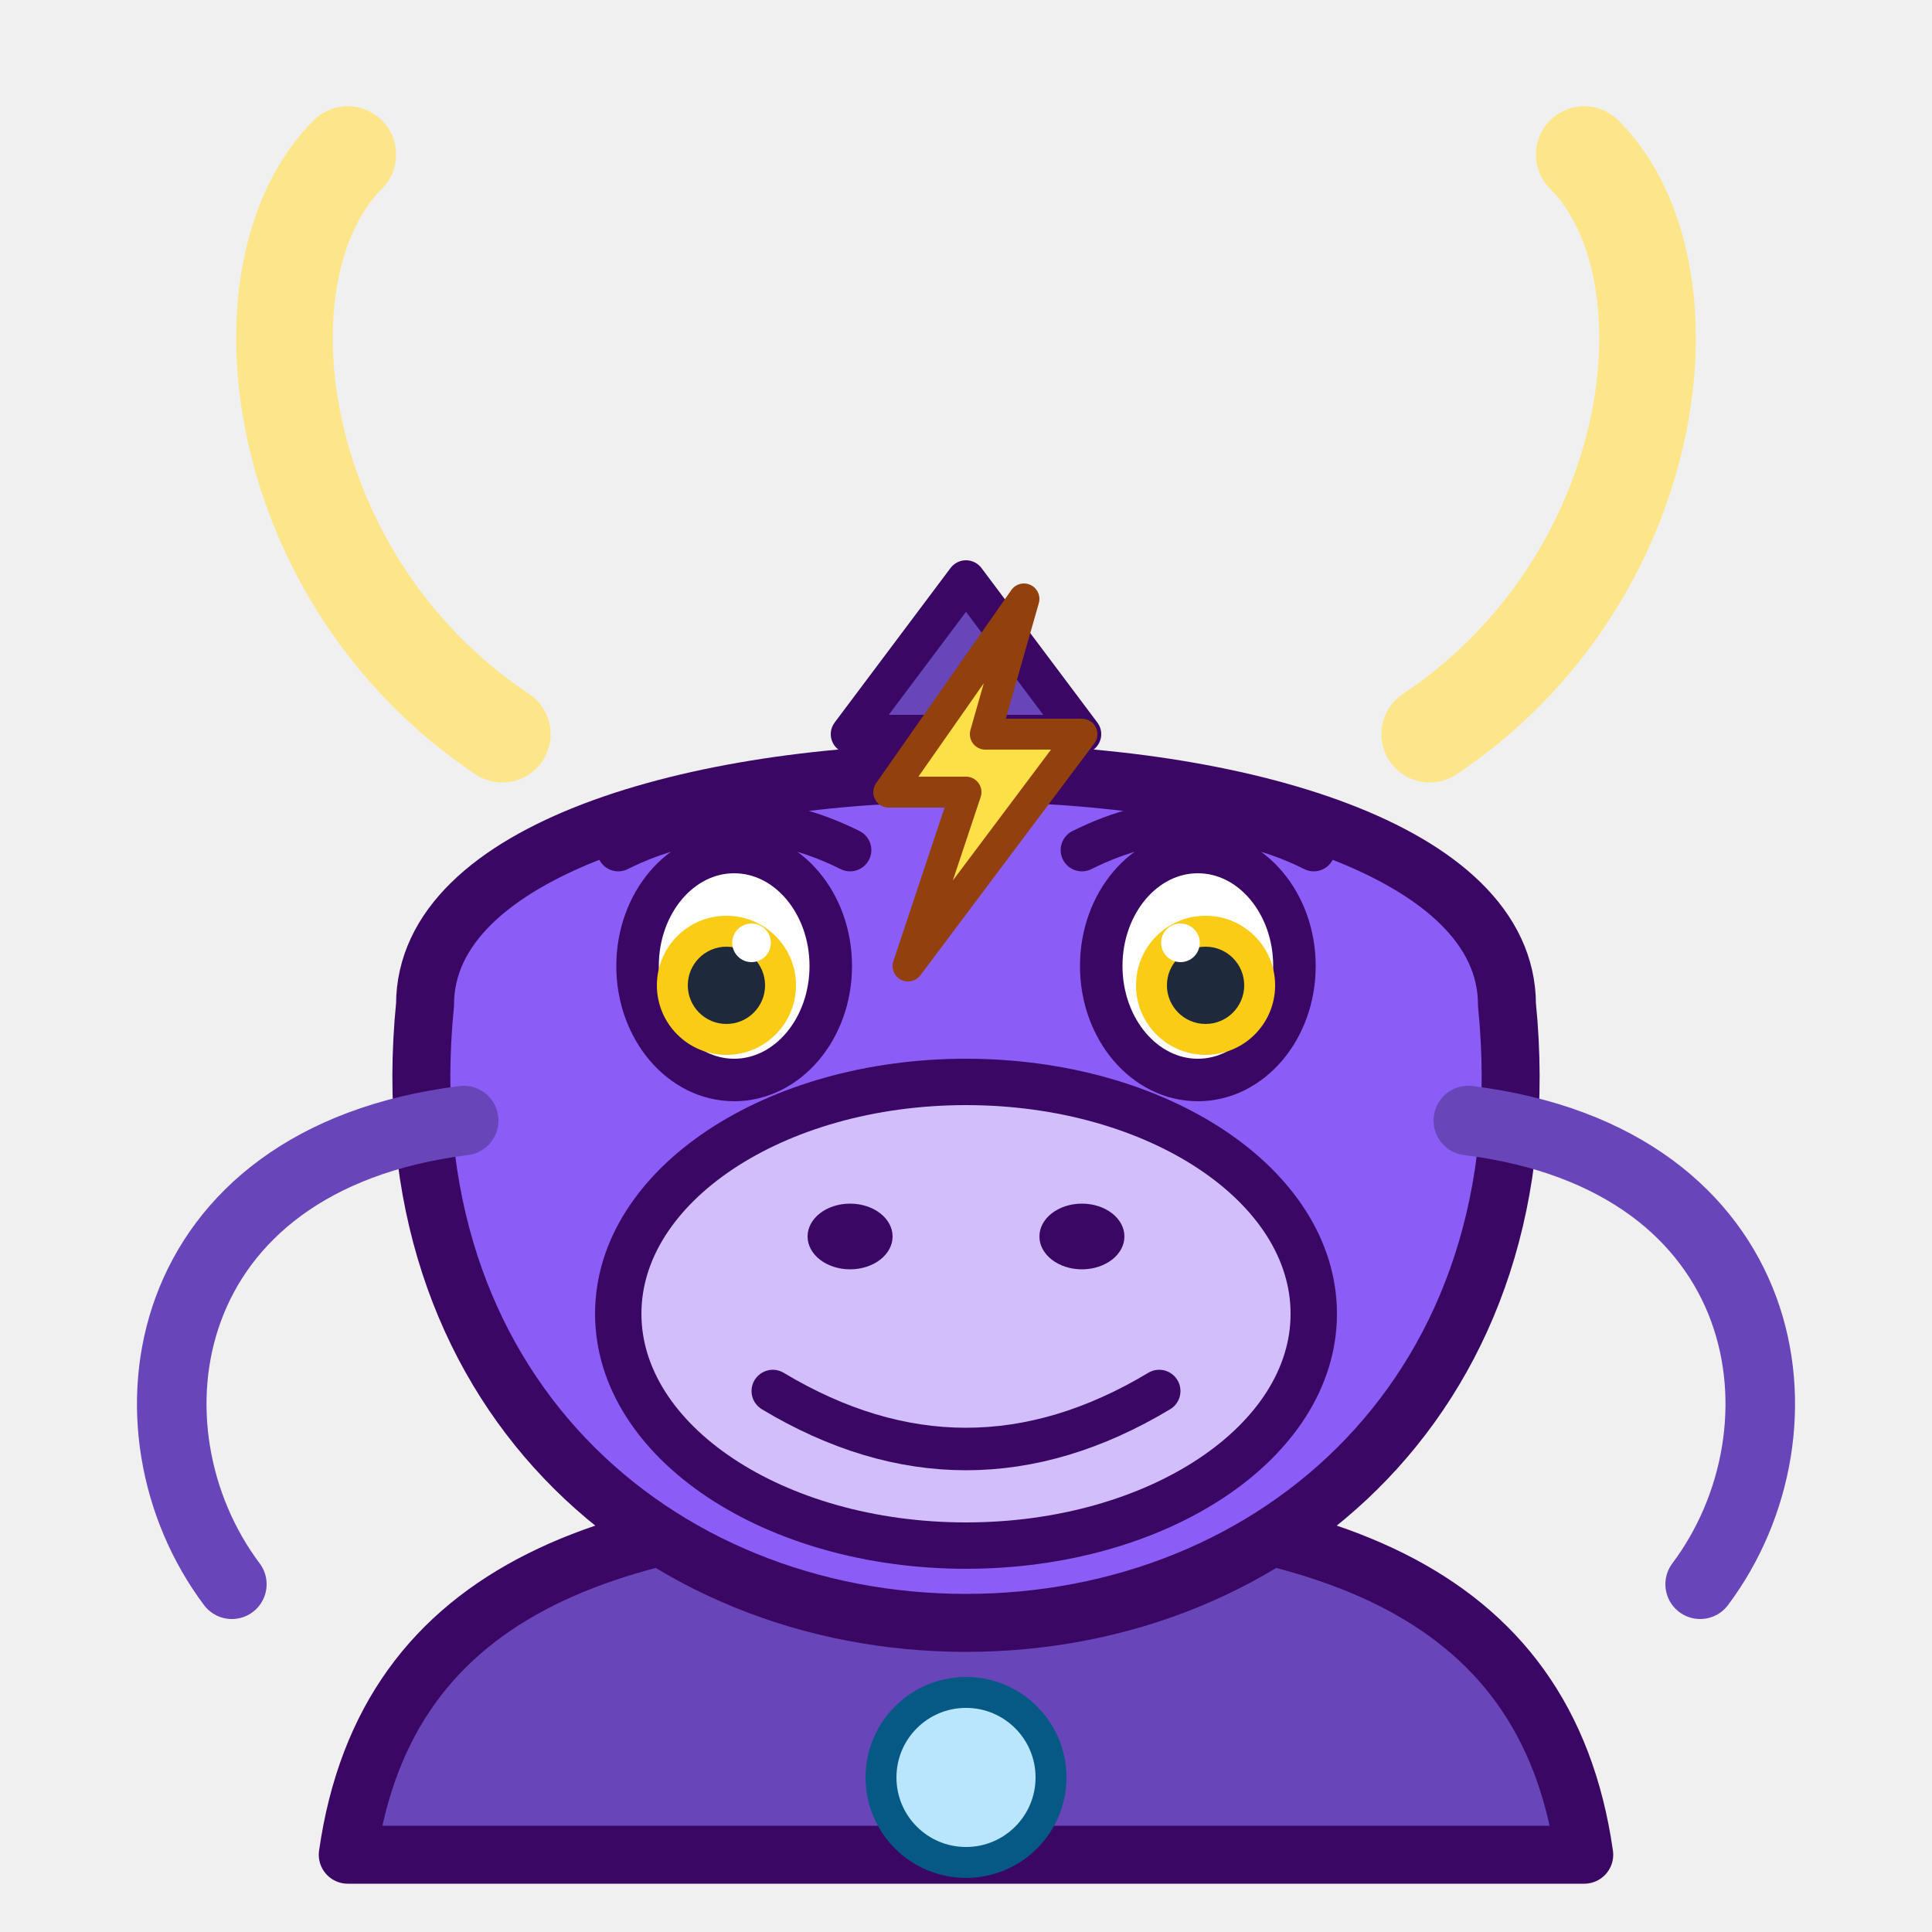
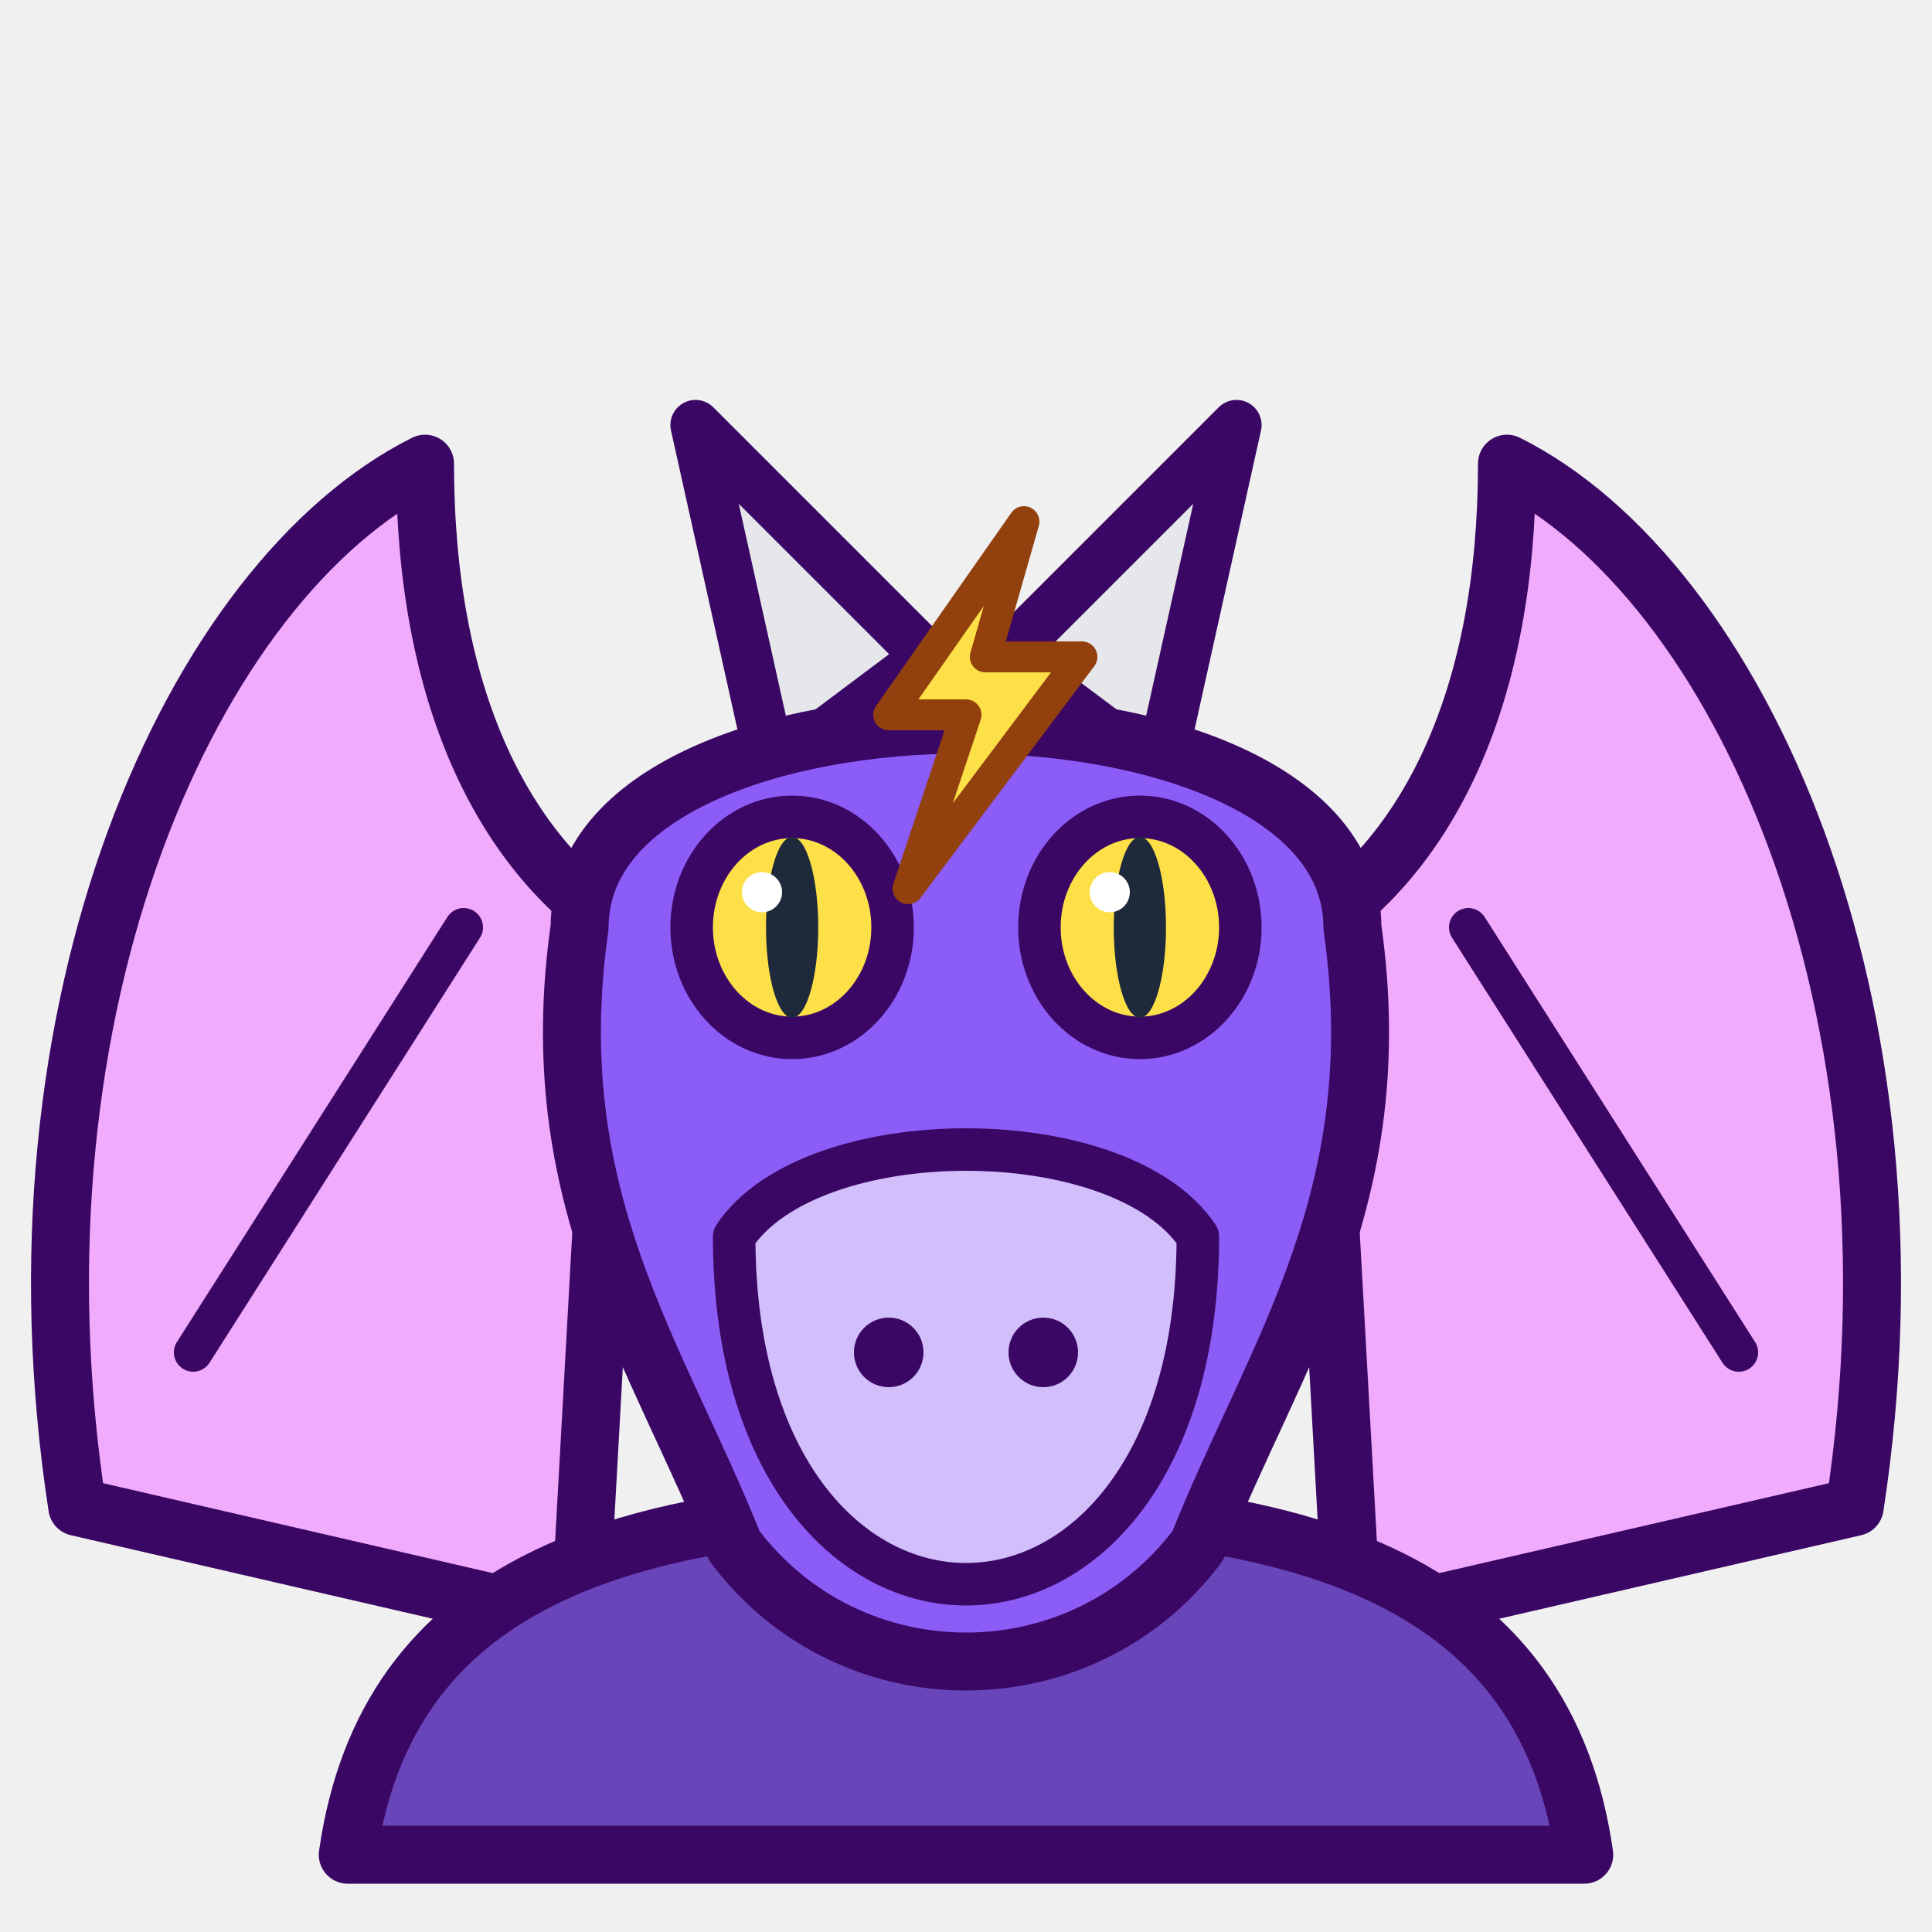
<svg xmlns="http://www.w3.org/2000/svg" viewBox="0 0 100 100" width="100%" height="100%">
+   <path d="M 4 78 C 0 52 10 30 22 24 C 22 36 26 44 32 48 L 30 84 Z" fill="#F0ABFC" stroke="#3B0764" stroke-width="3" stroke-linejoin="round" stroke-linecap="round" />
+   <path d="M 96 78 C 100 52 90 30 78 24 C 78 36 74 44 68 48 L 70 84 Z" fill="#F0ABFC" stroke="#3B0764" stroke-width="3" stroke-linejoin="round" stroke-linecap="round" />
+   <path d="M 10 70 L 24 48 M 90 70 L 76 48" stroke="#3B0764" stroke-width="2" stroke-linecap="round" />
  <path d="M 18 96 C 20 82 32 78 50 78 C 68 78 80 82 82 96 Z" fill="#6845b9" stroke="#3B0764" stroke-width="3" stroke-linejoin="round" stroke-linecap="round" />
-   <path d="M 26 38 C 14 30 12 14 18 8 M 74 38 C 86 30 88 14 82 8" fill="none" stroke="#FDE68A" stroke-width="5" stroke-linecap="round" />
-   <path d="M 22 52 C 22 36 78 36 78 52 C 80 72 66 84 50 84 C 34 84 20 72 22 52 Z" fill="#8B5CF6" stroke="#3B0764" stroke-width="3" stroke-linejoin="round" stroke-linecap="round" />
-   <path d="M 24 58 C 8 60 6 74 12 82 M 76 58 C 92 60 94 74 88 82" fill="none" stroke="#6845b9" stroke-width="3.6" stroke-linecap="round" />
-   <ellipse cx="50" cy="68" rx="18" ry="12" fill="#d1befb" stroke="#3B0764" stroke-width="2.4" stroke-linejoin="round" stroke-linecap="round" />
-   <ellipse cx="44" cy="64" rx="2.2" ry="1.7" fill="#3B0764" />
-   <ellipse cx="56" cy="64" rx="2.2" ry="1.7" fill="#3B0764" />
-   <path d="M 40 72 Q 50 78 60 72" fill="none" stroke="#3B0764" stroke-width="2.2" stroke-linecap="round" />
-   <circle cx="50" cy="92" r="4.4" fill="#BAE6FD" stroke="#075985" stroke-width="1.6" />
-   <ellipse cx="38" cy="50" rx="5" ry="5.9" fill="#FFFFFF" stroke="#3B0764" stroke-width="2.2" stroke-linejoin="round" stroke-linecap="round" />
-   <circle cx="37.6" cy="51" r="3.6" fill="#FACC15" />
-   <circle cx="37.6" cy="51" r="2" fill="#1E293B" />
-   <circle cx="38.9" cy="48.8" r="1" fill="#FFFFFF" />
-   <path d="M 32 44 Q 38 41 44 44" fill="none" stroke="#3B0764" stroke-width="2.2" stroke-linejoin="round" stroke-linecap="round" />
-   <ellipse cx="62" cy="50" rx="5" ry="5.9" fill="#FFFFFF" stroke="#3B0764" stroke-width="2.2" stroke-linejoin="round" stroke-linecap="round" />
-   <circle cx="62.4" cy="51" r="3.6" fill="#FACC15" />
-   <circle cx="62.4" cy="51" r="2" fill="#1E293B" />
-   <circle cx="61.1" cy="48.8" r="1" fill="#FFFFFF" />
-   <path d="M 56 44 Q 62 41 68 44" fill="none" stroke="#3B0764" stroke-width="2.2" stroke-linejoin="round" stroke-linecap="round" />
-   <path d="M 44 38 L 50 30 L 56 38 Z" fill="#6845b9" stroke="#3B0764" stroke-width="2" stroke-linejoin="round" stroke-linecap="round" />
-   <polygon points="53,31 46,41 50,41 47,50 56,38 51,38" fill="#FDE047" stroke="#92400E" stroke-width="1.6" stroke-linejoin="round" />
+   <path d="M 40 40 L 36 22 L 48 34 Z M 60 40 L 64 22 L 52 34 Z" fill="#E5E7EB" stroke="#3B0764" stroke-width="2.6" stroke-linejoin="round" stroke-linecap="round" />
+   <path d="M 30 48 C 30 34 70 34 70 48 C 72 62 66 70 62 80 C 56 88 44 88 38 80 C 34 70 28 62 30 48 Z" fill="#8B5CF6" stroke="#3B0764" stroke-width="3" stroke-linejoin="round" stroke-linecap="round" />
+   <path d="M 38 64 C 42 58 58 58 62 64 C 62 76 56 82 50 82 C 44 82 38 76 38 64 Z" fill="#d1befb" stroke="#3B0764" stroke-width="2.2" stroke-linejoin="round" stroke-linecap="round" />
+   <circle cx="46" cy="70" r="1.8" fill="#3B0764" />
+   <circle cx="54" cy="70" r="1.8" fill="#3B0764" />
+   <ellipse cx="41" cy="48" rx="5.2" ry="5.72" fill="#FDE047" stroke="#3B0764" stroke-width="2.2" />
+   <ellipse cx="41" cy="48" rx="1.352" ry="4.68" fill="#1E293B" />
+   <circle cx="39.44" cy="46.18" r="1.04" fill="#fff" />
+   <ellipse cx="59" cy="48" rx="5.2" ry="5.72" fill="#FDE047" stroke="#3B0764" stroke-width="2.2" />
+   <ellipse cx="59" cy="48" rx="1.352" ry="4.68" fill="#1E293B" />
+   <circle cx="57.44" cy="46.18" r="1.04" fill="#fff" />
+   <polygon points="53,27 46,37 50,37 47,46 56,34 51,34" fill="#FDE047" stroke="#92400E" stroke-width="1.6" stroke-linejoin="round" />
</svg>
